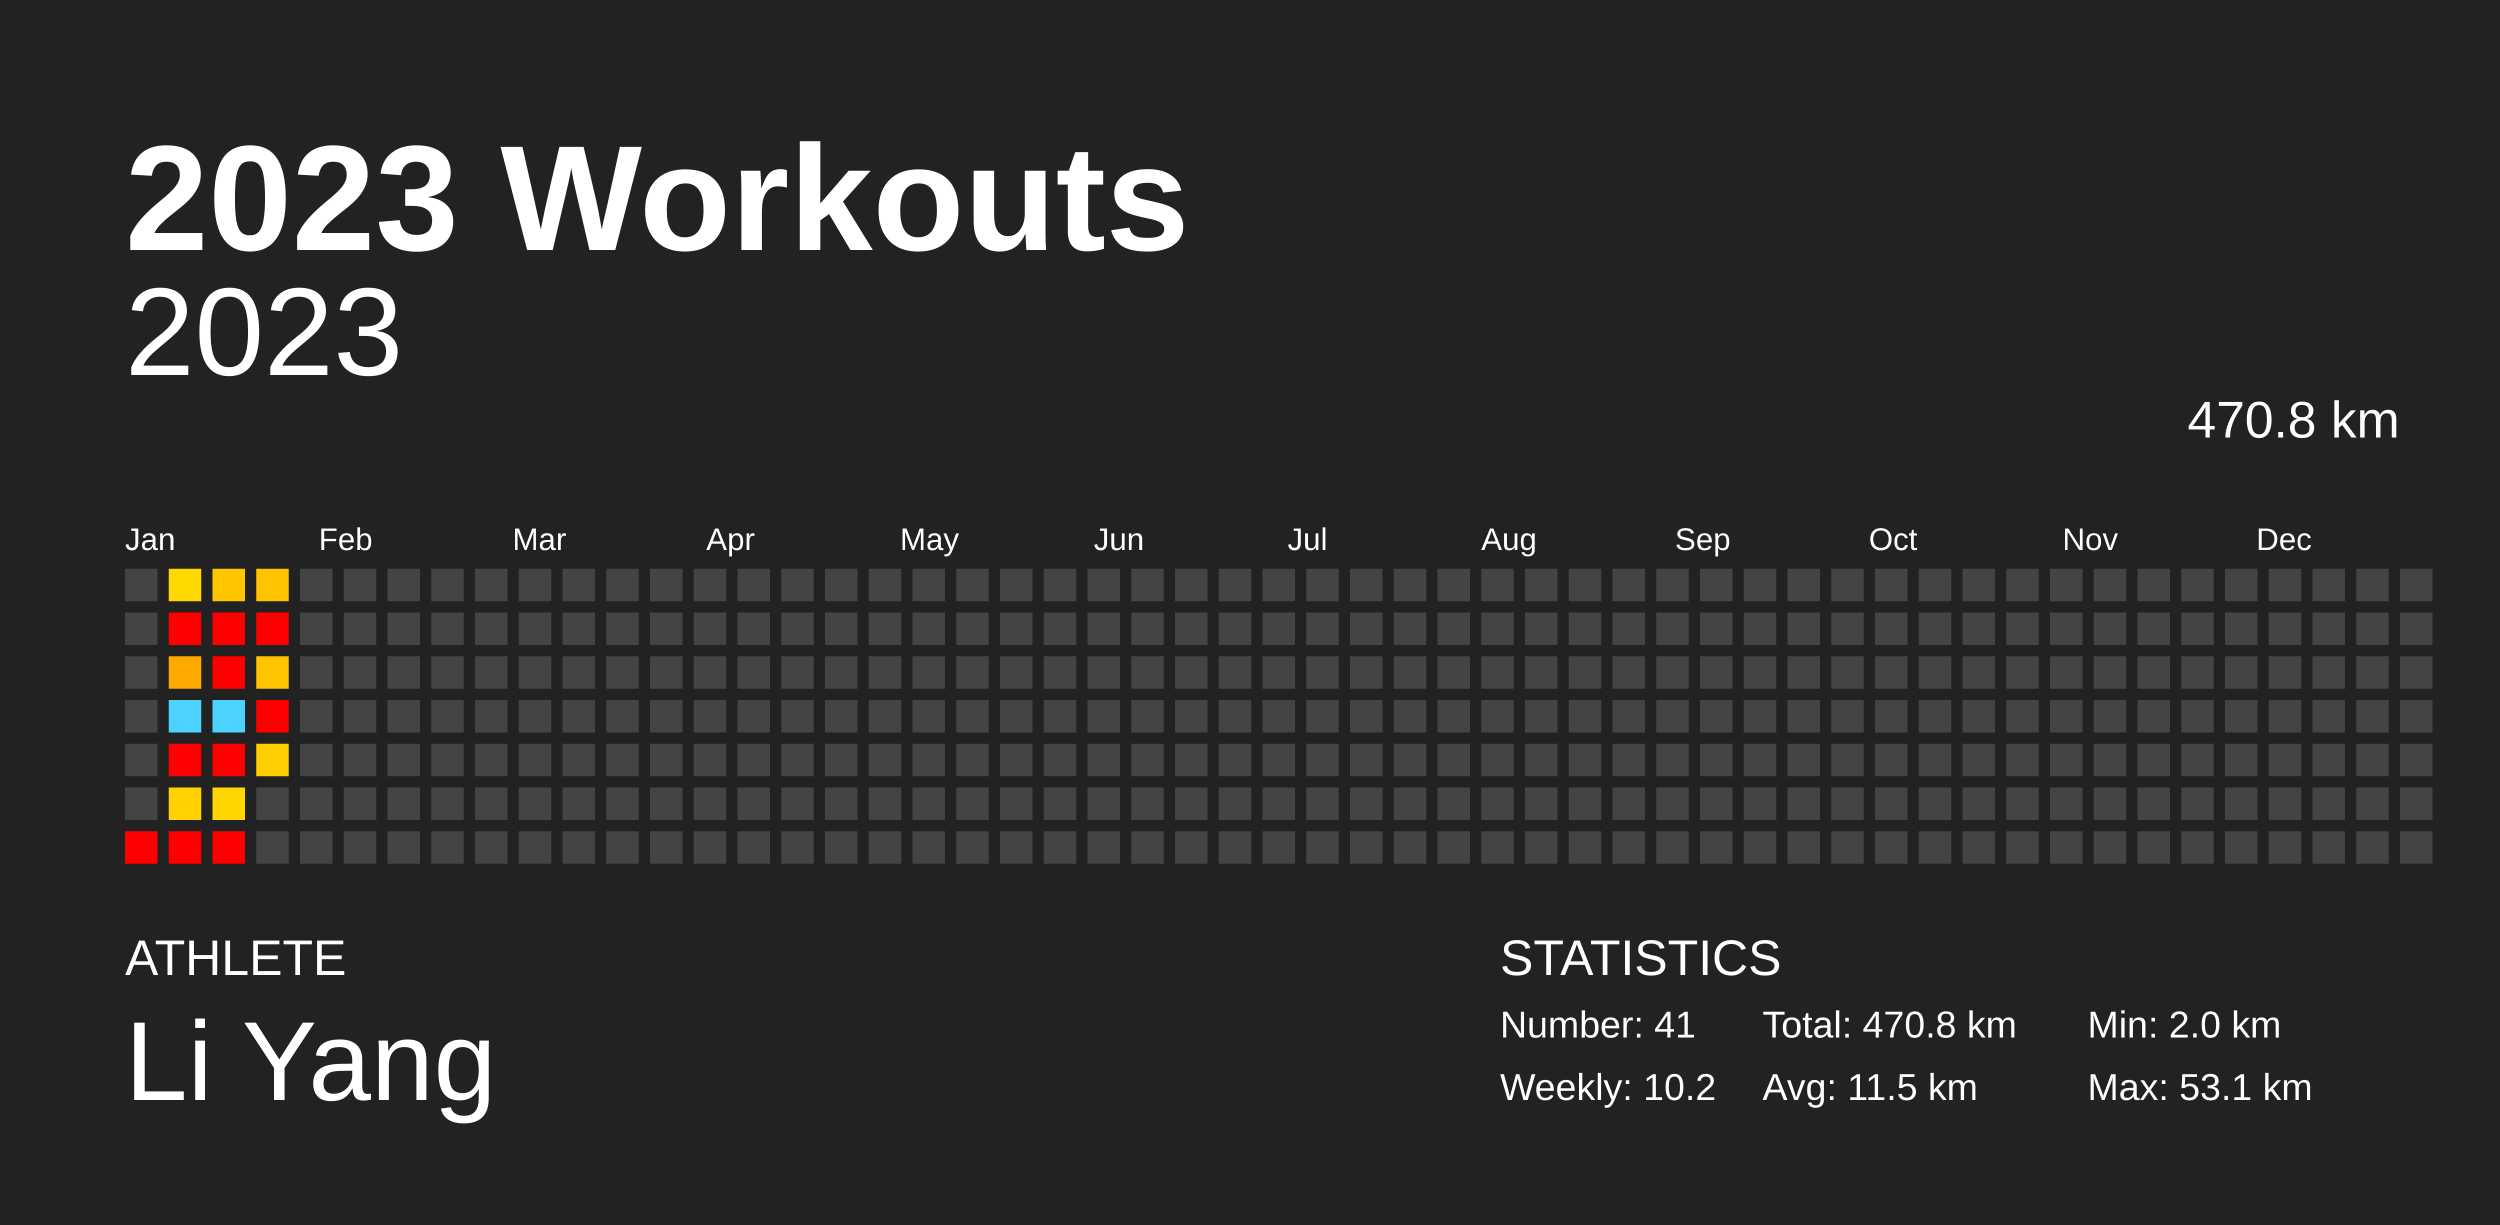
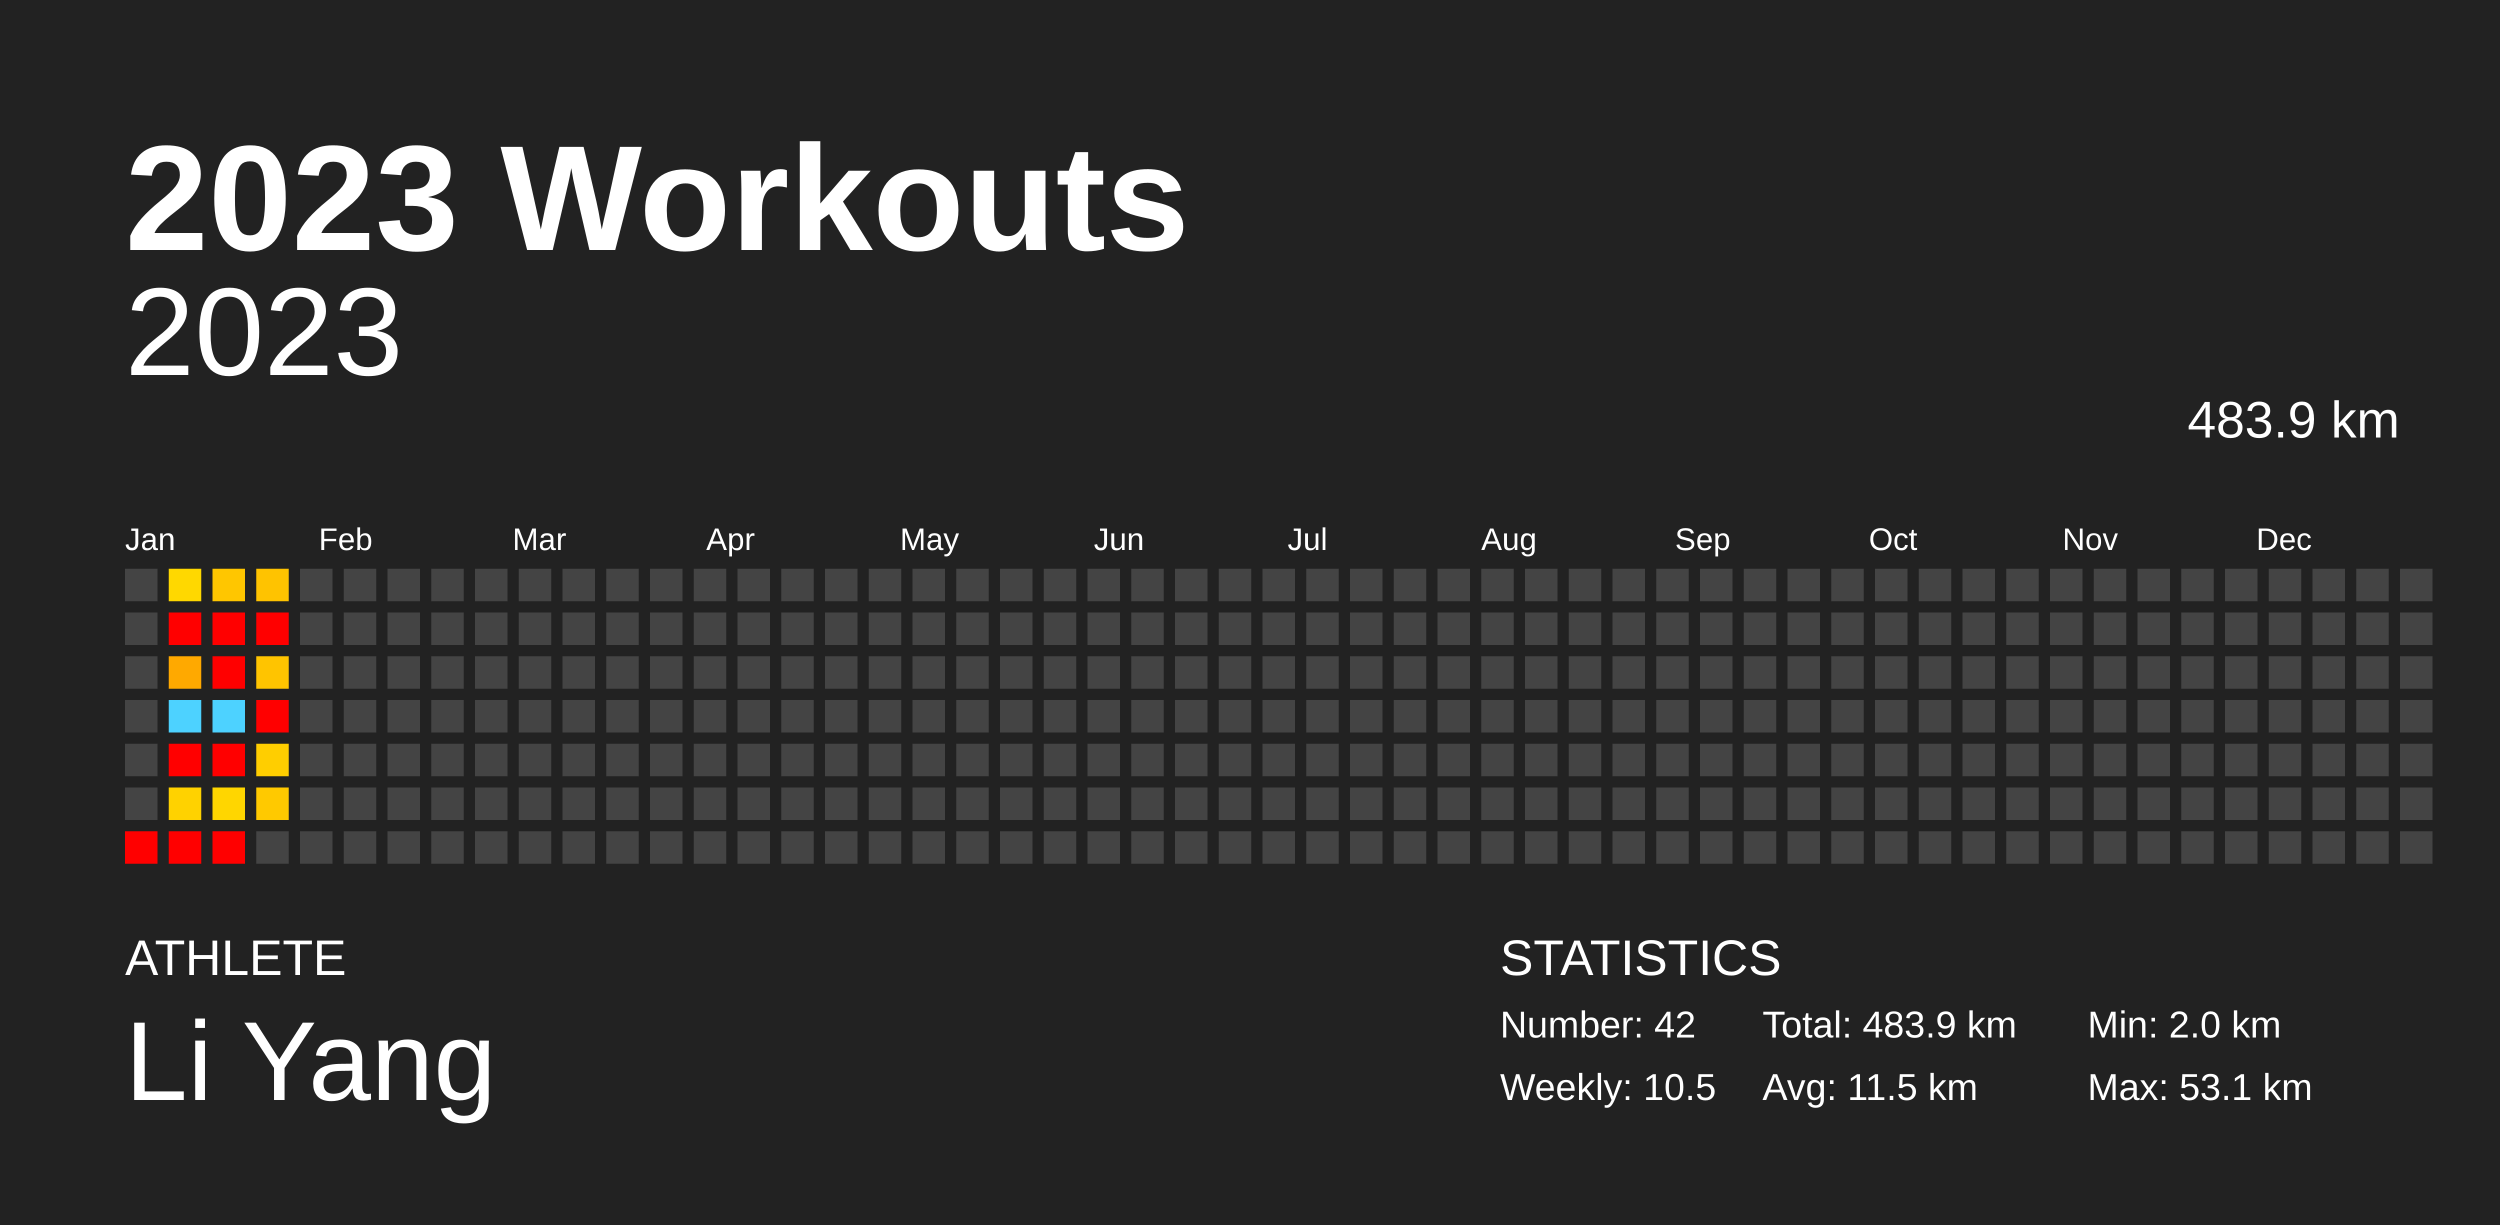
<svg xmlns="http://www.w3.org/2000/svg" baseProfile="full" height="98mm" version="1.1" viewBox="0,0,200,98" width="200mm">
  <defs />
  <rect fill="#222222" height="98" width="200" x="0" y="0" />
  <text fill="#FFFFFF" style="font-size:12px; font-family:Arial; font-weight:bold;" x="10" y="20">2023 Workouts</text>
  <text fill="#FFFFFF" style="font-size:4px; font-family:Arial" x="10" y="78">ATHLETE</text>
  <text fill="#FFFFFF" style="font-size:9px; font-family:Arial" x="10" y="88">Li Yang</text>
  <text fill="#FFFFFF" style="font-size:4px; font-family:Arial" x="120" y="78">STATISTICS</text>
-   <text fill="#FFFFFF" style="font-size:3px; font-family:Arial" x="120" y="83">Number: 41</text>
-   <text fill="#FFFFFF" style="font-size:3px; font-family:Arial" x="120" y="88">Weekly: 10.2</text>
-   <text fill="#FFFFFF" style="font-size:3px; font-family:Arial" x="141" y="83">Total: 470.8 km</text>
+   <text fill="#FFFFFF" style="font-size:3px; font-family:Arial" x="120" y="83">Number: 42</text>
+   <text fill="#FFFFFF" style="font-size:3px; font-family:Arial" x="120" y="88">Weekly: 10.5</text>
+   <text fill="#FFFFFF" style="font-size:3px; font-family:Arial" x="141" y="83">Total: 483.9 km</text>
  <text fill="#FFFFFF" style="font-size:3px; font-family:Arial" x="141" y="88">Avg: 11.5 km</text>
  <text fill="#FFFFFF" style="font-size:3px; font-family:Arial" x="167" y="83">Min: 2.0 km</text>
  <text fill="#FFFFFF" style="font-size:3px; font-family:Arial" x="167" y="88">Max: 53.1 km</text>
  <text alignment-baseline="hanging" fill="#FFFFFF" style="font-size:10.0px; font-family:Arial;" x="10" y="30">2023</text>
-   <text alignment-baseline="hanging" fill="#FFFFFF" style="font-size:4.125px; font-family:Arial;" x="175" y="35">470.8 km</text>
+   <text alignment-baseline="hanging" fill="#FFFFFF" style="font-size:4.125px; font-family:Arial;" x="175" y="35">483.9 km</text>
  <text fill="#FFFFFF" style="font-size:2.5px; font-family:Arial" x="10.0" y="44">Jan</text>
  <text fill="#FFFFFF" style="font-size:2.5px; font-family:Arial" x="25.5" y="44">Feb</text>
  <text fill="#FFFFFF" style="font-size:2.5px; font-family:Arial" x="41.0" y="44">Mar</text>
  <text fill="#FFFFFF" style="font-size:2.5px; font-family:Arial" x="56.5" y="44">Apr</text>
  <text fill="#FFFFFF" style="font-size:2.5px; font-family:Arial" x="72.0" y="44">May</text>
  <text fill="#FFFFFF" style="font-size:2.5px; font-family:Arial" x="87.5" y="44">Jun</text>
  <text fill="#FFFFFF" style="font-size:2.5px; font-family:Arial" x="103.0" y="44">Jul</text>
  <text fill="#FFFFFF" style="font-size:2.5px; font-family:Arial" x="118.5" y="44">Aug</text>
  <text fill="#FFFFFF" style="font-size:2.5px; font-family:Arial" x="134.0" y="44">Sep</text>
  <text fill="#FFFFFF" style="font-size:2.5px; font-family:Arial" x="149.5" y="44">Oct</text>
  <text fill="#FFFFFF" style="font-size:2.5px; font-family:Arial" x="165.0" y="44">Nov</text>
  <text fill="#FFFFFF" style="font-size:2.5px; font-family:Arial" x="180.5" y="44">Dec</text>
  <rect fill="#444444" height="2.6" width="2.6" x="10.0" y="45.5" />
  <rect fill="#444444" height="2.6" width="2.6" x="10.0" y="49.0" />
  <rect fill="#444444" height="2.6" width="2.6" x="10.0" y="52.5" />
  <rect fill="#444444" height="2.6" width="2.6" x="10.0" y="56.0" />
  <rect fill="#444444" height="2.6" width="2.6" x="10.0" y="59.5" />
  <rect fill="#444444" height="2.6" width="2.6" x="10.0" y="63.0" />
  <rect fill="red" height="2.6" width="2.6" x="10.0" y="66.5" />
  <rect fill="#ffd800" height="2.6" width="2.6" x="13.5" y="45.5" />
  <rect fill="red" height="2.6" width="2.6" x="13.5" y="49.0" />
  <rect fill="#ffa900" height="2.6" width="2.6" x="13.5" y="52.5" />
  <rect fill="#4dd2ff" height="2.6" width="2.6" x="13.5" y="56.0" />
  <rect fill="red" height="2.6" width="2.6" x="13.5" y="59.5" />
  <rect fill="#ffd200" height="2.6" width="2.6" x="13.5" y="63.0" />
  <rect fill="red" height="2.6" width="2.6" x="13.5" y="66.5" />
  <rect fill="#ffc600" height="2.6" width="2.6" x="17.0" y="45.5" />
  <rect fill="red" height="2.6" width="2.6" x="17.0" y="49.0" />
  <rect fill="red" height="2.6" width="2.6" x="17.0" y="52.5" />
  <rect fill="#4dd2ff" height="2.6" width="2.6" x="17.0" y="56.0" />
  <rect fill="red" height="2.6" width="2.6" x="17.0" y="59.5" />
  <rect fill="#ffd600" height="2.6" width="2.6" x="17.0" y="63.0" />
  <rect fill="red" height="2.6" width="2.6" x="17.0" y="66.5" />
  <rect fill="#ffc300" height="2.6" width="2.6" x="20.5" y="45.5" />
  <rect fill="red" height="2.6" width="2.6" x="20.5" y="49.0" />
  <rect fill="#ffc400" height="2.6" width="2.6" x="20.5" y="52.5" />
  <rect fill="red" height="2.6" width="2.6" x="20.5" y="56.0" />
  <rect fill="#ffce00" height="2.6" width="2.6" x="20.5" y="59.5" />
-   <rect fill="#444444" height="2.6" width="2.6" x="20.5" y="63.0" />
+   <rect fill="#ffc900" height="2.6" width="2.6" x="20.5" y="63.0" />
  <rect fill="#444444" height="2.6" width="2.6" x="20.5" y="66.5" />
  <rect fill="#444444" height="2.6" width="2.6" x="24.0" y="45.5" />
  <rect fill="#444444" height="2.6" width="2.6" x="24.0" y="49.0" />
  <rect fill="#444444" height="2.6" width="2.6" x="24.0" y="52.5" />
  <rect fill="#444444" height="2.6" width="2.6" x="24.0" y="56.0" />
  <rect fill="#444444" height="2.6" width="2.6" x="24.0" y="59.5" />
  <rect fill="#444444" height="2.6" width="2.6" x="24.0" y="63.0" />
  <rect fill="#444444" height="2.6" width="2.6" x="24.0" y="66.5" />
  <rect fill="#444444" height="2.6" width="2.6" x="27.5" y="45.5" />
  <rect fill="#444444" height="2.6" width="2.6" x="27.5" y="49.0" />
  <rect fill="#444444" height="2.6" width="2.6" x="27.5" y="52.5" />
  <rect fill="#444444" height="2.6" width="2.6" x="27.5" y="56.0" />
  <rect fill="#444444" height="2.6" width="2.6" x="27.5" y="59.5" />
  <rect fill="#444444" height="2.6" width="2.6" x="27.5" y="63.0" />
  <rect fill="#444444" height="2.6" width="2.6" x="27.5" y="66.5" />
  <rect fill="#444444" height="2.6" width="2.6" x="31.0" y="45.5" />
  <rect fill="#444444" height="2.6" width="2.6" x="31.0" y="49.0" />
  <rect fill="#444444" height="2.6" width="2.6" x="31.0" y="52.5" />
  <rect fill="#444444" height="2.6" width="2.6" x="31.0" y="56.0" />
  <rect fill="#444444" height="2.6" width="2.6" x="31.0" y="59.5" />
  <rect fill="#444444" height="2.6" width="2.6" x="31.0" y="63.0" />
  <rect fill="#444444" height="2.6" width="2.6" x="31.0" y="66.5" />
  <rect fill="#444444" height="2.6" width="2.6" x="34.5" y="45.5" />
  <rect fill="#444444" height="2.6" width="2.6" x="34.5" y="49.0" />
  <rect fill="#444444" height="2.6" width="2.6" x="34.5" y="52.5" />
  <rect fill="#444444" height="2.6" width="2.6" x="34.5" y="56.0" />
  <rect fill="#444444" height="2.6" width="2.6" x="34.5" y="59.5" />
  <rect fill="#444444" height="2.6" width="2.6" x="34.5" y="63.0" />
  <rect fill="#444444" height="2.6" width="2.6" x="34.5" y="66.5" />
  <rect fill="#444444" height="2.6" width="2.6" x="38.0" y="45.5" />
  <rect fill="#444444" height="2.6" width="2.6" x="38.0" y="49.0" />
  <rect fill="#444444" height="2.6" width="2.6" x="38.0" y="52.5" />
  <rect fill="#444444" height="2.6" width="2.6" x="38.0" y="56.0" />
  <rect fill="#444444" height="2.6" width="2.6" x="38.0" y="59.5" />
  <rect fill="#444444" height="2.6" width="2.6" x="38.0" y="63.0" />
  <rect fill="#444444" height="2.6" width="2.6" x="38.0" y="66.5" />
  <rect fill="#444444" height="2.6" width="2.6" x="41.5" y="45.5" />
  <rect fill="#444444" height="2.6" width="2.6" x="41.5" y="49.0" />
  <rect fill="#444444" height="2.6" width="2.6" x="41.5" y="52.5" />
  <rect fill="#444444" height="2.6" width="2.6" x="41.5" y="56.0" />
  <rect fill="#444444" height="2.6" width="2.6" x="41.5" y="59.5" />
  <rect fill="#444444" height="2.6" width="2.6" x="41.5" y="63.0" />
  <rect fill="#444444" height="2.6" width="2.6" x="41.5" y="66.5" />
  <rect fill="#444444" height="2.6" width="2.6" x="45.0" y="45.5" />
  <rect fill="#444444" height="2.6" width="2.6" x="45.0" y="49.0" />
  <rect fill="#444444" height="2.6" width="2.6" x="45.0" y="52.5" />
  <rect fill="#444444" height="2.6" width="2.6" x="45.0" y="56.0" />
  <rect fill="#444444" height="2.6" width="2.6" x="45.0" y="59.5" />
  <rect fill="#444444" height="2.6" width="2.6" x="45.0" y="63.0" />
  <rect fill="#444444" height="2.6" width="2.6" x="45.0" y="66.5" />
  <rect fill="#444444" height="2.6" width="2.6" x="48.5" y="45.5" />
  <rect fill="#444444" height="2.6" width="2.6" x="48.5" y="49.0" />
  <rect fill="#444444" height="2.6" width="2.6" x="48.5" y="52.5" />
  <rect fill="#444444" height="2.6" width="2.6" x="48.5" y="56.0" />
  <rect fill="#444444" height="2.6" width="2.6" x="48.5" y="59.5" />
  <rect fill="#444444" height="2.6" width="2.6" x="48.5" y="63.0" />
  <rect fill="#444444" height="2.6" width="2.6" x="48.5" y="66.5" />
  <rect fill="#444444" height="2.6" width="2.6" x="52.0" y="45.5" />
  <rect fill="#444444" height="2.6" width="2.6" x="52.0" y="49.0" />
  <rect fill="#444444" height="2.6" width="2.6" x="52.0" y="52.5" />
  <rect fill="#444444" height="2.6" width="2.6" x="52.0" y="56.0" />
  <rect fill="#444444" height="2.6" width="2.6" x="52.0" y="59.5" />
  <rect fill="#444444" height="2.6" width="2.6" x="52.0" y="63.0" />
  <rect fill="#444444" height="2.6" width="2.6" x="52.0" y="66.5" />
  <rect fill="#444444" height="2.6" width="2.6" x="55.5" y="45.5" />
  <rect fill="#444444" height="2.6" width="2.6" x="55.5" y="49.0" />
  <rect fill="#444444" height="2.6" width="2.6" x="55.5" y="52.5" />
  <rect fill="#444444" height="2.6" width="2.6" x="55.5" y="56.0" />
  <rect fill="#444444" height="2.6" width="2.6" x="55.5" y="59.5" />
  <rect fill="#444444" height="2.6" width="2.6" x="55.5" y="63.0" />
  <rect fill="#444444" height="2.6" width="2.6" x="55.5" y="66.5" />
  <rect fill="#444444" height="2.6" width="2.6" x="59.0" y="45.5" />
  <rect fill="#444444" height="2.6" width="2.6" x="59.0" y="49.0" />
  <rect fill="#444444" height="2.6" width="2.6" x="59.0" y="52.5" />
  <rect fill="#444444" height="2.6" width="2.6" x="59.0" y="56.0" />
  <rect fill="#444444" height="2.6" width="2.6" x="59.0" y="59.5" />
  <rect fill="#444444" height="2.6" width="2.6" x="59.0" y="63.0" />
  <rect fill="#444444" height="2.6" width="2.6" x="59.0" y="66.5" />
  <rect fill="#444444" height="2.6" width="2.6" x="62.5" y="45.5" />
  <rect fill="#444444" height="2.6" width="2.6" x="62.5" y="49.0" />
  <rect fill="#444444" height="2.6" width="2.6" x="62.5" y="52.5" />
  <rect fill="#444444" height="2.6" width="2.6" x="62.5" y="56.0" />
  <rect fill="#444444" height="2.6" width="2.6" x="62.5" y="59.5" />
  <rect fill="#444444" height="2.6" width="2.6" x="62.5" y="63.0" />
  <rect fill="#444444" height="2.6" width="2.6" x="62.5" y="66.5" />
  <rect fill="#444444" height="2.6" width="2.6" x="66.0" y="45.5" />
  <rect fill="#444444" height="2.6" width="2.6" x="66.0" y="49.0" />
  <rect fill="#444444" height="2.6" width="2.6" x="66.0" y="52.5" />
  <rect fill="#444444" height="2.6" width="2.6" x="66.0" y="56.0" />
  <rect fill="#444444" height="2.6" width="2.6" x="66.0" y="59.5" />
  <rect fill="#444444" height="2.6" width="2.6" x="66.0" y="63.0" />
  <rect fill="#444444" height="2.6" width="2.6" x="66.0" y="66.5" />
  <rect fill="#444444" height="2.6" width="2.6" x="69.5" y="45.5" />
  <rect fill="#444444" height="2.6" width="2.6" x="69.5" y="49.0" />
  <rect fill="#444444" height="2.6" width="2.6" x="69.5" y="52.5" />
  <rect fill="#444444" height="2.6" width="2.6" x="69.5" y="56.0" />
  <rect fill="#444444" height="2.6" width="2.6" x="69.5" y="59.5" />
  <rect fill="#444444" height="2.6" width="2.6" x="69.5" y="63.0" />
  <rect fill="#444444" height="2.6" width="2.6" x="69.5" y="66.5" />
  <rect fill="#444444" height="2.6" width="2.6" x="73.0" y="45.5" />
  <rect fill="#444444" height="2.6" width="2.6" x="73.0" y="49.0" />
  <rect fill="#444444" height="2.6" width="2.6" x="73.0" y="52.5" />
  <rect fill="#444444" height="2.6" width="2.6" x="73.0" y="56.0" />
  <rect fill="#444444" height="2.6" width="2.6" x="73.0" y="59.5" />
  <rect fill="#444444" height="2.6" width="2.6" x="73.0" y="63.0" />
  <rect fill="#444444" height="2.6" width="2.6" x="73.0" y="66.5" />
  <rect fill="#444444" height="2.6" width="2.6" x="76.5" y="45.5" />
  <rect fill="#444444" height="2.6" width="2.6" x="76.5" y="49.0" />
  <rect fill="#444444" height="2.6" width="2.6" x="76.5" y="52.5" />
  <rect fill="#444444" height="2.6" width="2.6" x="76.5" y="56.0" />
  <rect fill="#444444" height="2.6" width="2.6" x="76.5" y="59.5" />
  <rect fill="#444444" height="2.6" width="2.6" x="76.5" y="63.0" />
  <rect fill="#444444" height="2.6" width="2.6" x="76.5" y="66.5" />
  <rect fill="#444444" height="2.6" width="2.6" x="80.0" y="45.5" />
  <rect fill="#444444" height="2.6" width="2.6" x="80.0" y="49.0" />
  <rect fill="#444444" height="2.6" width="2.6" x="80.0" y="52.5" />
  <rect fill="#444444" height="2.6" width="2.6" x="80.0" y="56.0" />
  <rect fill="#444444" height="2.6" width="2.6" x="80.0" y="59.5" />
  <rect fill="#444444" height="2.6" width="2.6" x="80.0" y="63.0" />
  <rect fill="#444444" height="2.6" width="2.6" x="80.0" y="66.5" />
  <rect fill="#444444" height="2.6" width="2.6" x="83.5" y="45.5" />
  <rect fill="#444444" height="2.6" width="2.6" x="83.5" y="49.0" />
  <rect fill="#444444" height="2.6" width="2.6" x="83.5" y="52.5" />
  <rect fill="#444444" height="2.6" width="2.6" x="83.5" y="56.0" />
  <rect fill="#444444" height="2.6" width="2.6" x="83.5" y="59.5" />
  <rect fill="#444444" height="2.6" width="2.6" x="83.5" y="63.0" />
  <rect fill="#444444" height="2.6" width="2.6" x="83.5" y="66.5" />
  <rect fill="#444444" height="2.6" width="2.6" x="87.0" y="45.5" />
  <rect fill="#444444" height="2.6" width="2.6" x="87.0" y="49.0" />
  <rect fill="#444444" height="2.6" width="2.6" x="87.0" y="52.5" />
  <rect fill="#444444" height="2.6" width="2.6" x="87.0" y="56.0" />
  <rect fill="#444444" height="2.6" width="2.6" x="87.0" y="59.5" />
  <rect fill="#444444" height="2.6" width="2.6" x="87.0" y="63.0" />
  <rect fill="#444444" height="2.6" width="2.6" x="87.0" y="66.5" />
  <rect fill="#444444" height="2.6" width="2.6" x="90.5" y="45.5" />
  <rect fill="#444444" height="2.6" width="2.6" x="90.5" y="49.0" />
  <rect fill="#444444" height="2.6" width="2.6" x="90.5" y="52.5" />
  <rect fill="#444444" height="2.6" width="2.6" x="90.5" y="56.0" />
  <rect fill="#444444" height="2.6" width="2.6" x="90.5" y="59.5" />
  <rect fill="#444444" height="2.6" width="2.6" x="90.5" y="63.0" />
  <rect fill="#444444" height="2.6" width="2.6" x="90.5" y="66.5" />
  <rect fill="#444444" height="2.6" width="2.6" x="94.0" y="45.5" />
  <rect fill="#444444" height="2.6" width="2.6" x="94.0" y="49.0" />
  <rect fill="#444444" height="2.6" width="2.6" x="94.0" y="52.5" />
  <rect fill="#444444" height="2.6" width="2.6" x="94.0" y="56.0" />
  <rect fill="#444444" height="2.6" width="2.6" x="94.0" y="59.5" />
  <rect fill="#444444" height="2.6" width="2.6" x="94.0" y="63.0" />
  <rect fill="#444444" height="2.6" width="2.6" x="94.0" y="66.5" />
  <rect fill="#444444" height="2.6" width="2.6" x="97.5" y="45.5" />
  <rect fill="#444444" height="2.6" width="2.6" x="97.5" y="49.0" />
  <rect fill="#444444" height="2.6" width="2.6" x="97.5" y="52.5" />
  <rect fill="#444444" height="2.6" width="2.6" x="97.5" y="56.0" />
  <rect fill="#444444" height="2.6" width="2.6" x="97.5" y="59.5" />
  <rect fill="#444444" height="2.6" width="2.6" x="97.5" y="63.0" />
  <rect fill="#444444" height="2.6" width="2.6" x="97.5" y="66.5" />
  <rect fill="#444444" height="2.6" width="2.6" x="101.0" y="45.5" />
  <rect fill="#444444" height="2.6" width="2.6" x="101.0" y="49.0" />
  <rect fill="#444444" height="2.6" width="2.6" x="101.0" y="52.5" />
  <rect fill="#444444" height="2.6" width="2.6" x="101.0" y="56.0" />
  <rect fill="#444444" height="2.6" width="2.6" x="101.0" y="59.5" />
  <rect fill="#444444" height="2.6" width="2.6" x="101.0" y="63.0" />
  <rect fill="#444444" height="2.6" width="2.6" x="101.0" y="66.5" />
  <rect fill="#444444" height="2.6" width="2.6" x="104.5" y="45.5" />
  <rect fill="#444444" height="2.6" width="2.6" x="104.5" y="49.0" />
  <rect fill="#444444" height="2.6" width="2.6" x="104.5" y="52.5" />
  <rect fill="#444444" height="2.6" width="2.6" x="104.5" y="56.0" />
  <rect fill="#444444" height="2.6" width="2.6" x="104.5" y="59.5" />
  <rect fill="#444444" height="2.6" width="2.6" x="104.5" y="63.0" />
  <rect fill="#444444" height="2.6" width="2.6" x="104.5" y="66.5" />
  <rect fill="#444444" height="2.6" width="2.6" x="108.0" y="45.5" />
  <rect fill="#444444" height="2.6" width="2.6" x="108.0" y="49.0" />
  <rect fill="#444444" height="2.6" width="2.6" x="108.0" y="52.5" />
  <rect fill="#444444" height="2.6" width="2.6" x="108.0" y="56.0" />
  <rect fill="#444444" height="2.6" width="2.6" x="108.0" y="59.5" />
  <rect fill="#444444" height="2.6" width="2.6" x="108.0" y="63.0" />
  <rect fill="#444444" height="2.6" width="2.6" x="108.0" y="66.5" />
  <rect fill="#444444" height="2.6" width="2.6" x="111.5" y="45.5" />
  <rect fill="#444444" height="2.6" width="2.6" x="111.5" y="49.0" />
  <rect fill="#444444" height="2.6" width="2.6" x="111.5" y="52.5" />
  <rect fill="#444444" height="2.6" width="2.6" x="111.5" y="56.0" />
  <rect fill="#444444" height="2.6" width="2.6" x="111.5" y="59.5" />
  <rect fill="#444444" height="2.6" width="2.6" x="111.5" y="63.0" />
  <rect fill="#444444" height="2.6" width="2.6" x="111.5" y="66.5" />
  <rect fill="#444444" height="2.6" width="2.6" x="115.0" y="45.5" />
  <rect fill="#444444" height="2.6" width="2.6" x="115.0" y="49.0" />
  <rect fill="#444444" height="2.6" width="2.6" x="115.0" y="52.5" />
  <rect fill="#444444" height="2.6" width="2.6" x="115.0" y="56.0" />
  <rect fill="#444444" height="2.6" width="2.6" x="115.0" y="59.5" />
  <rect fill="#444444" height="2.6" width="2.6" x="115.0" y="63.0" />
  <rect fill="#444444" height="2.6" width="2.6" x="115.0" y="66.5" />
  <rect fill="#444444" height="2.6" width="2.6" x="118.5" y="45.5" />
  <rect fill="#444444" height="2.6" width="2.6" x="118.5" y="49.0" />
  <rect fill="#444444" height="2.6" width="2.6" x="118.5" y="52.5" />
  <rect fill="#444444" height="2.6" width="2.6" x="118.5" y="56.0" />
  <rect fill="#444444" height="2.6" width="2.6" x="118.5" y="59.5" />
  <rect fill="#444444" height="2.6" width="2.6" x="118.5" y="63.0" />
  <rect fill="#444444" height="2.6" width="2.6" x="118.5" y="66.5" />
  <rect fill="#444444" height="2.6" width="2.6" x="122.0" y="45.5" />
  <rect fill="#444444" height="2.6" width="2.6" x="122.0" y="49.0" />
  <rect fill="#444444" height="2.6" width="2.6" x="122.0" y="52.5" />
  <rect fill="#444444" height="2.6" width="2.6" x="122.0" y="56.0" />
  <rect fill="#444444" height="2.6" width="2.6" x="122.0" y="59.5" />
  <rect fill="#444444" height="2.6" width="2.6" x="122.0" y="63.0" />
  <rect fill="#444444" height="2.6" width="2.6" x="122.0" y="66.5" />
  <rect fill="#444444" height="2.6" width="2.6" x="125.5" y="45.5" />
  <rect fill="#444444" height="2.6" width="2.6" x="125.5" y="49.0" />
  <rect fill="#444444" height="2.6" width="2.6" x="125.5" y="52.5" />
  <rect fill="#444444" height="2.6" width="2.6" x="125.5" y="56.0" />
  <rect fill="#444444" height="2.6" width="2.6" x="125.5" y="59.5" />
  <rect fill="#444444" height="2.6" width="2.6" x="125.5" y="63.0" />
  <rect fill="#444444" height="2.6" width="2.6" x="125.5" y="66.5" />
  <rect fill="#444444" height="2.6" width="2.6" x="129.0" y="45.5" />
  <rect fill="#444444" height="2.6" width="2.6" x="129.0" y="49.0" />
  <rect fill="#444444" height="2.6" width="2.6" x="129.0" y="52.5" />
  <rect fill="#444444" height="2.6" width="2.6" x="129.0" y="56.0" />
  <rect fill="#444444" height="2.6" width="2.6" x="129.0" y="59.5" />
  <rect fill="#444444" height="2.6" width="2.6" x="129.0" y="63.0" />
  <rect fill="#444444" height="2.6" width="2.6" x="129.0" y="66.5" />
  <rect fill="#444444" height="2.6" width="2.6" x="132.5" y="45.5" />
  <rect fill="#444444" height="2.6" width="2.6" x="132.5" y="49.0" />
  <rect fill="#444444" height="2.6" width="2.6" x="132.5" y="52.5" />
  <rect fill="#444444" height="2.6" width="2.6" x="132.5" y="56.0" />
  <rect fill="#444444" height="2.6" width="2.6" x="132.5" y="59.5" />
  <rect fill="#444444" height="2.6" width="2.6" x="132.5" y="63.0" />
  <rect fill="#444444" height="2.6" width="2.6" x="132.5" y="66.5" />
  <rect fill="#444444" height="2.6" width="2.6" x="136.0" y="45.5" />
  <rect fill="#444444" height="2.6" width="2.6" x="136.0" y="49.0" />
  <rect fill="#444444" height="2.6" width="2.6" x="136.0" y="52.5" />
  <rect fill="#444444" height="2.6" width="2.6" x="136.0" y="56.0" />
  <rect fill="#444444" height="2.6" width="2.6" x="136.0" y="59.5" />
  <rect fill="#444444" height="2.6" width="2.6" x="136.0" y="63.0" />
  <rect fill="#444444" height="2.6" width="2.6" x="136.0" y="66.5" />
  <rect fill="#444444" height="2.6" width="2.6" x="139.5" y="45.5" />
  <rect fill="#444444" height="2.6" width="2.6" x="139.5" y="49.0" />
  <rect fill="#444444" height="2.6" width="2.6" x="139.5" y="52.5" />
  <rect fill="#444444" height="2.6" width="2.6" x="139.5" y="56.0" />
  <rect fill="#444444" height="2.6" width="2.6" x="139.5" y="59.5" />
  <rect fill="#444444" height="2.6" width="2.6" x="139.5" y="63.0" />
  <rect fill="#444444" height="2.6" width="2.6" x="139.5" y="66.5" />
  <rect fill="#444444" height="2.6" width="2.6" x="143.0" y="45.5" />
  <rect fill="#444444" height="2.6" width="2.6" x="143.0" y="49.0" />
  <rect fill="#444444" height="2.6" width="2.6" x="143.0" y="52.5" />
  <rect fill="#444444" height="2.6" width="2.6" x="143.0" y="56.0" />
  <rect fill="#444444" height="2.6" width="2.6" x="143.0" y="59.5" />
  <rect fill="#444444" height="2.6" width="2.6" x="143.0" y="63.0" />
  <rect fill="#444444" height="2.6" width="2.6" x="143.0" y="66.5" />
  <rect fill="#444444" height="2.6" width="2.6" x="146.5" y="45.5" />
  <rect fill="#444444" height="2.6" width="2.6" x="146.5" y="49.0" />
  <rect fill="#444444" height="2.6" width="2.6" x="146.5" y="52.5" />
  <rect fill="#444444" height="2.6" width="2.6" x="146.5" y="56.0" />
  <rect fill="#444444" height="2.6" width="2.6" x="146.5" y="59.5" />
  <rect fill="#444444" height="2.6" width="2.6" x="146.5" y="63.0" />
  <rect fill="#444444" height="2.6" width="2.6" x="146.5" y="66.5" />
  <rect fill="#444444" height="2.6" width="2.6" x="150.0" y="45.5" />
  <rect fill="#444444" height="2.6" width="2.6" x="150.0" y="49.0" />
  <rect fill="#444444" height="2.6" width="2.6" x="150.0" y="52.5" />
  <rect fill="#444444" height="2.6" width="2.6" x="150.0" y="56.0" />
  <rect fill="#444444" height="2.6" width="2.6" x="150.0" y="59.5" />
  <rect fill="#444444" height="2.6" width="2.6" x="150.0" y="63.0" />
  <rect fill="#444444" height="2.6" width="2.6" x="150.0" y="66.5" />
  <rect fill="#444444" height="2.6" width="2.6" x="153.5" y="45.5" />
  <rect fill="#444444" height="2.6" width="2.6" x="153.5" y="49.0" />
  <rect fill="#444444" height="2.6" width="2.6" x="153.5" y="52.5" />
  <rect fill="#444444" height="2.6" width="2.6" x="153.5" y="56.0" />
  <rect fill="#444444" height="2.6" width="2.6" x="153.5" y="59.5" />
  <rect fill="#444444" height="2.6" width="2.6" x="153.5" y="63.0" />
  <rect fill="#444444" height="2.6" width="2.6" x="153.5" y="66.5" />
  <rect fill="#444444" height="2.6" width="2.6" x="157.0" y="45.5" />
  <rect fill="#444444" height="2.6" width="2.6" x="157.0" y="49.0" />
  <rect fill="#444444" height="2.6" width="2.6" x="157.0" y="52.5" />
  <rect fill="#444444" height="2.6" width="2.6" x="157.0" y="56.0" />
  <rect fill="#444444" height="2.6" width="2.6" x="157.0" y="59.5" />
  <rect fill="#444444" height="2.6" width="2.6" x="157.0" y="63.0" />
  <rect fill="#444444" height="2.6" width="2.6" x="157.0" y="66.5" />
  <rect fill="#444444" height="2.6" width="2.6" x="160.5" y="45.5" />
  <rect fill="#444444" height="2.6" width="2.6" x="160.5" y="49.0" />
  <rect fill="#444444" height="2.6" width="2.6" x="160.5" y="52.5" />
  <rect fill="#444444" height="2.6" width="2.6" x="160.5" y="56.0" />
  <rect fill="#444444" height="2.6" width="2.6" x="160.5" y="59.5" />
  <rect fill="#444444" height="2.6" width="2.6" x="160.5" y="63.0" />
  <rect fill="#444444" height="2.6" width="2.6" x="160.5" y="66.5" />
  <rect fill="#444444" height="2.6" width="2.6" x="164.0" y="45.5" />
  <rect fill="#444444" height="2.6" width="2.6" x="164.0" y="49.0" />
  <rect fill="#444444" height="2.6" width="2.6" x="164.0" y="52.5" />
  <rect fill="#444444" height="2.6" width="2.6" x="164.0" y="56.0" />
  <rect fill="#444444" height="2.6" width="2.6" x="164.0" y="59.5" />
  <rect fill="#444444" height="2.6" width="2.6" x="164.0" y="63.0" />
  <rect fill="#444444" height="2.6" width="2.6" x="164.0" y="66.5" />
  <rect fill="#444444" height="2.6" width="2.6" x="167.5" y="45.5" />
  <rect fill="#444444" height="2.6" width="2.6" x="167.5" y="49.0" />
  <rect fill="#444444" height="2.6" width="2.6" x="167.5" y="52.5" />
  <rect fill="#444444" height="2.6" width="2.6" x="167.5" y="56.0" />
  <rect fill="#444444" height="2.6" width="2.6" x="167.5" y="59.5" />
  <rect fill="#444444" height="2.6" width="2.6" x="167.5" y="63.0" />
  <rect fill="#444444" height="2.6" width="2.6" x="167.5" y="66.5" />
  <rect fill="#444444" height="2.6" width="2.6" x="171.0" y="45.5" />
  <rect fill="#444444" height="2.6" width="2.6" x="171.0" y="49.0" />
  <rect fill="#444444" height="2.6" width="2.6" x="171.0" y="52.5" />
  <rect fill="#444444" height="2.6" width="2.6" x="171.0" y="56.0" />
  <rect fill="#444444" height="2.6" width="2.6" x="171.0" y="59.5" />
  <rect fill="#444444" height="2.6" width="2.6" x="171.0" y="63.0" />
  <rect fill="#444444" height="2.6" width="2.6" x="171.0" y="66.5" />
  <rect fill="#444444" height="2.6" width="2.6" x="174.5" y="45.5" />
  <rect fill="#444444" height="2.6" width="2.6" x="174.5" y="49.0" />
  <rect fill="#444444" height="2.6" width="2.6" x="174.5" y="52.5" />
  <rect fill="#444444" height="2.6" width="2.6" x="174.5" y="56.0" />
  <rect fill="#444444" height="2.6" width="2.6" x="174.5" y="59.5" />
  <rect fill="#444444" height="2.6" width="2.6" x="174.5" y="63.0" />
  <rect fill="#444444" height="2.6" width="2.6" x="174.5" y="66.5" />
  <rect fill="#444444" height="2.6" width="2.6" x="178.0" y="45.5" />
  <rect fill="#444444" height="2.6" width="2.6" x="178.0" y="49.0" />
  <rect fill="#444444" height="2.6" width="2.6" x="178.0" y="52.5" />
  <rect fill="#444444" height="2.6" width="2.6" x="178.0" y="56.0" />
  <rect fill="#444444" height="2.6" width="2.6" x="178.0" y="59.5" />
  <rect fill="#444444" height="2.6" width="2.6" x="178.0" y="63.0" />
  <rect fill="#444444" height="2.6" width="2.6" x="178.0" y="66.5" />
  <rect fill="#444444" height="2.6" width="2.6" x="181.5" y="45.5" />
  <rect fill="#444444" height="2.6" width="2.6" x="181.5" y="49.0" />
  <rect fill="#444444" height="2.6" width="2.6" x="181.5" y="52.5" />
  <rect fill="#444444" height="2.6" width="2.6" x="181.5" y="56.0" />
  <rect fill="#444444" height="2.6" width="2.6" x="181.5" y="59.5" />
  <rect fill="#444444" height="2.6" width="2.6" x="181.5" y="63.0" />
  <rect fill="#444444" height="2.6" width="2.6" x="181.5" y="66.5" />
  <rect fill="#444444" height="2.6" width="2.6" x="185.0" y="45.5" />
  <rect fill="#444444" height="2.6" width="2.6" x="185.0" y="49.0" />
  <rect fill="#444444" height="2.6" width="2.6" x="185.0" y="52.5" />
  <rect fill="#444444" height="2.6" width="2.6" x="185.0" y="56.0" />
  <rect fill="#444444" height="2.6" width="2.6" x="185.0" y="59.5" />
  <rect fill="#444444" height="2.6" width="2.6" x="185.0" y="63.0" />
  <rect fill="#444444" height="2.6" width="2.6" x="185.0" y="66.5" />
  <rect fill="#444444" height="2.6" width="2.6" x="188.5" y="45.5" />
  <rect fill="#444444" height="2.6" width="2.6" x="188.5" y="49.0" />
  <rect fill="#444444" height="2.6" width="2.6" x="188.5" y="52.5" />
  <rect fill="#444444" height="2.6" width="2.6" x="188.5" y="56.0" />
  <rect fill="#444444" height="2.6" width="2.6" x="188.5" y="59.5" />
  <rect fill="#444444" height="2.6" width="2.6" x="188.5" y="63.0" />
  <rect fill="#444444" height="2.6" width="2.6" x="188.5" y="66.5" />
  <rect fill="#444444" height="2.6" width="2.6" x="192.0" y="45.5" />
  <rect fill="#444444" height="2.6" width="2.6" x="192.0" y="49.0" />
  <rect fill="#444444" height="2.6" width="2.6" x="192.0" y="52.5" />
  <rect fill="#444444" height="2.6" width="2.6" x="192.0" y="56.0" />
  <rect fill="#444444" height="2.6" width="2.6" x="192.0" y="59.5" />
  <rect fill="#444444" height="2.6" width="2.6" x="192.0" y="63.0" />
  <rect fill="#444444" height="2.6" width="2.6" x="192.0" y="66.5" />
</svg>
